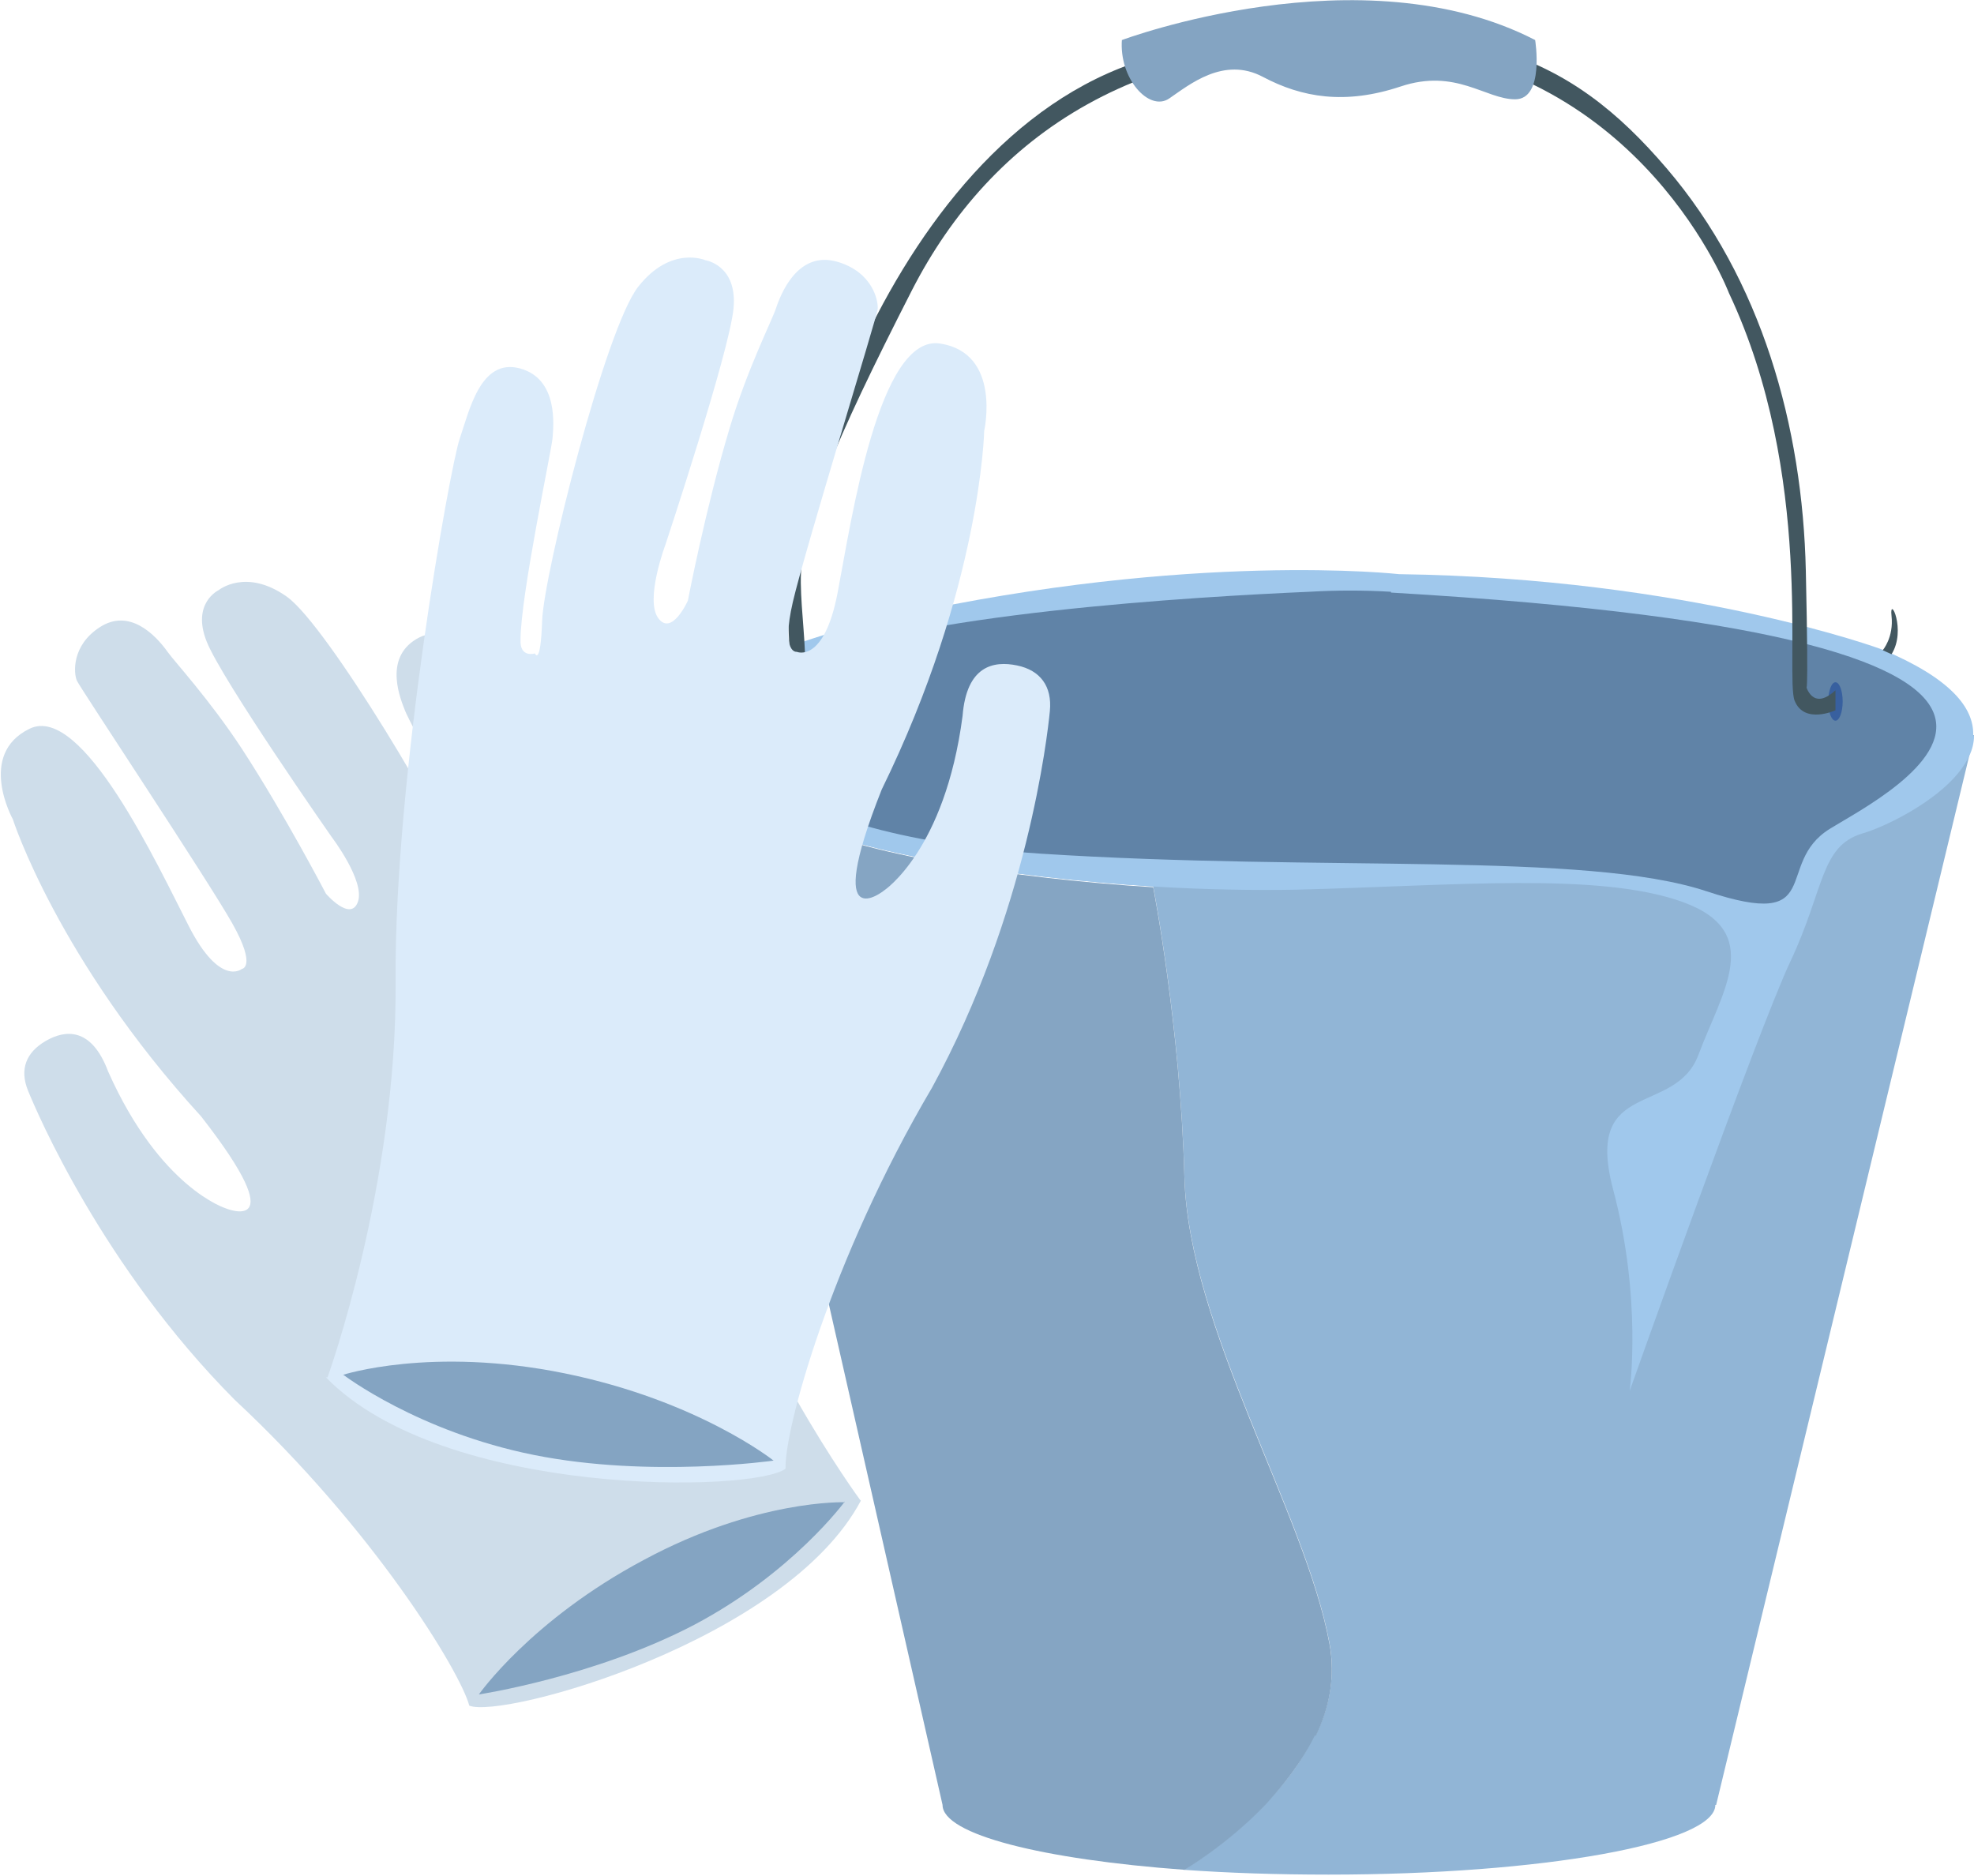
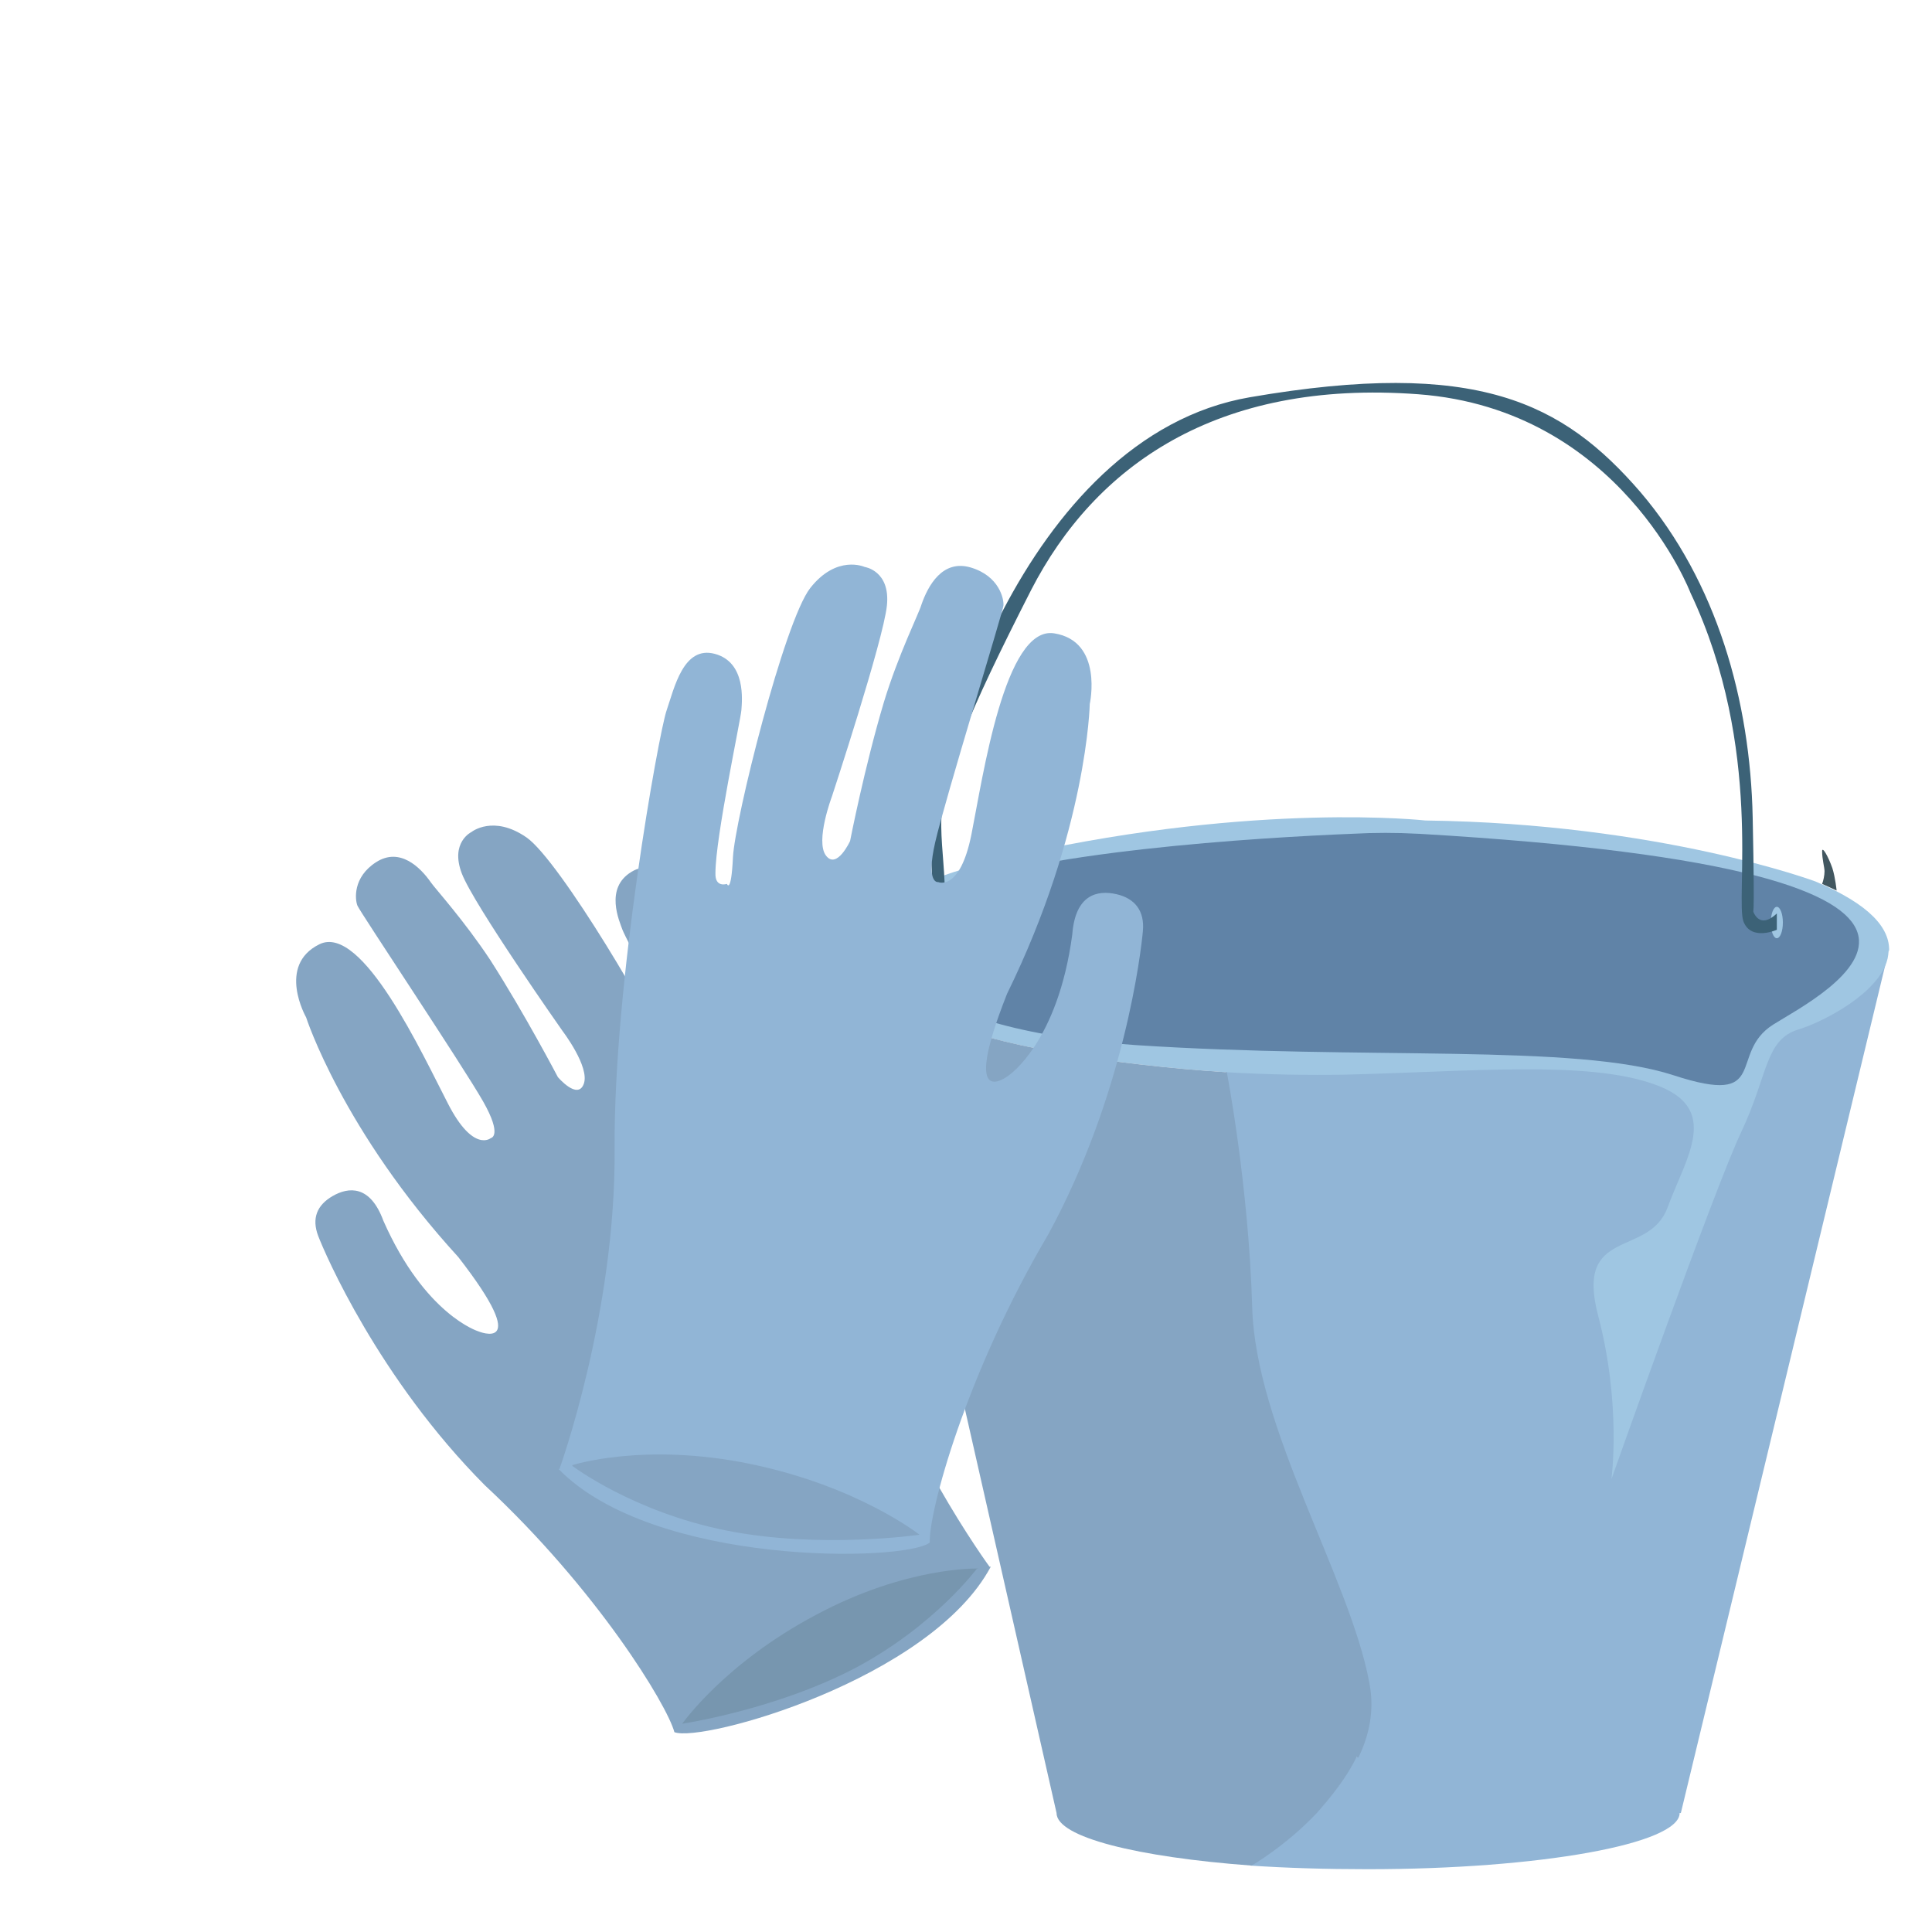
- <svg xmlns="http://www.w3.org/2000/svg" id="Livello_1" viewBox="0 0 24.65 23.42">
+ <svg xmlns="http://www.w3.org/2000/svg" id="Complications" viewBox="0 0 32 32">
  <defs>
-     <style>.cls-1{fill:#38609f;}.cls-1,.cls-2,.cls-3,.cls-4,.cls-5,.cls-6,.cls-7,.cls-8,.cls-9{stroke-width:0px;}.cls-2{fill:#85a5c3;}.cls-3{fill:#6083a7;}.cls-4{fill:#91b5d6;}.cls-5{fill:#84a4c2;}.cls-6{fill:#ceddea;}.cls-7{fill:#a0c8ec;}.cls-8{fill:#425760;}.cls-9{fill:#dbebfa;}</style>
+     <style>.cls-1{fill:#7796af;}.cls-1,.cls-2,.cls-3,.cls-4,.cls-5,.cls-6,.cls-7,.cls-8,.cls-9{stroke-width:0px;}.cls-2{fill:none;}.cls-3{fill:#38609f;}.cls-4{fill:#3c6277;}.cls-5{fill:#85a5c3;}.cls-6{fill:#6083a7;}.cls-7{fill:#9fc6e2;}.cls-8{fill:#91b5d6;}.cls-9{fill:#425760;}</style>
  </defs>
-   <path class="cls-4" d="M24.65,9.19s0,0,0,0l-.06.25-3.16,13.1h-5.62c.24-.25.47-.54.62-.87.17-.35.25-.74.17-1.16-.3-1.62-1.76-3.94-1.81-5.82-.05-1.88-.39-3.62-.39-3.62-1.74-.11-3.68-.41-4.53-.85-.5-.26-1-.61-1.12-.99,0,0,0,0,0,0v-.05s15.9,0,15.9,0Z" />
-   <path class="cls-4" d="M21.42,22.54c0,.48-2.16.87-4.83.87-.64,0-1.25-.02-1.81-.06,0,0,.52-.3,1.01-.81.24-.25.47-.54.62-.87.06,0,.12,0,.17,0,2.67,0,4.83.39,4.83.87Z" />
-   <path class="cls-7" d="M24.65,9.19s0,0,0,0c0,.08-.02.17-.06.25-.23.5-1.05.89-1.34.97-.52.16-.47.7-.89,1.59-.42.89-2.01,5.37-2.01,5.37,0,0,.16-1.15-.21-2.53-.36-1.38.78-.89,1.07-1.67.29-.78.84-1.54-.21-1.91-1.04-.37-2.84-.2-4.8-.15-.53.01-1.16,0-1.81-.04-1.74-.11-3.68-.41-4.53-.85-.5-.26-1-.61-1.12-.99,0,0,0,0,0,0v-.05s-.01,0-.01,0c-.02-.1-.02-.2.02-.31.16-.41.84-.82,2.46-1.18,3.68-.81,6.26-.52,6.26-.52,3.63.05,6.03.94,6.03.94.86.36,1.15.73,1.14,1.07Z" />
-   <path class="cls-3" d="M17.37,7.39c-.34-.02-.68-.02-1.02,0-1.38.06-5.06.27-6.41.92-1.67.81-.5,2.11,3.05,2.35,3.55.23,6.81-.03,8.32.47s.83-.34,1.54-.78,4.6-2.36-5.48-2.95Z" />
-   <path class="cls-8" d="M8.74,8.96s-.29-.34-.29-.81.14.2.29.25.38.07.38.07c0,0-.31.25-.38.49Z" />
-   <path class="cls-8" d="M23.51,8.12s.14-.16.11-.43.19.18,0,.48l-.11-.05Z" />
-   <path class="cls-2" d="M16.42,21.67c-.16.33-.39.62-.62.87-.49.51-1.01.81-1.01.81-1.77-.13-3.02-.44-3.02-.81l-3.02-13.3c.12.38.62.73,1.12.99.85.44,2.79.74,4.53.85,0,0,.34,1.74.39,3.62.05,1.88,1.51,4.2,1.81,5.82.08.42,0,.81-.17,1.16Z" />
-   <ellipse class="cls-1" cx="22.92" cy="8.76" rx=".09" ry=".24" />
-   <ellipse class="cls-1" cx="9.65" cy="8.84" rx=".09" ry=".24" />
-   <path class="cls-8" d="M9.64,8.71s.29.33.2-.96S11.25,1.24,14.77.63s4.85.08,6.04,1.47c1.19,1.39,1.7,3.23,1.74,5.03s0,1.43,0,1.43c0,0,.08.33.37.06v.25s-.39.18-.51-.12.25-2.82-.82-5.09c0,0-1.08-2.84-4.21-3.07-3.13-.23-5.01,1.12-5.99,3.03-.98,1.92-1.4,2.91-1.39,3.66s.25,1.63-.37,1.64v-.21Z" />
-   <path class="cls-5" d="M14.01.5s2.99-1.12,5.16,0c0,0,.12.74-.25.74s-.74-.39-1.43-.16-1.23.14-1.72-.12-.92.1-1.17.27-.63-.25-.59-.74Z" />
-   <path class="cls-6" d="M10.74,18.73s-1.43-1.94-2.09-4.24-2.33-5.63-2.53-5.91-.5-.85-.92-.6-.19.77-.14.9.88,1.68,1.03,2.17c.07.2-.12.2-.12.2,0,0-.02.17-.19-.35s-1.69-3.09-2.2-3.45-.85-.08-.85-.08c0,0-.34.16-.15.64s1.56,2.44,1.56,2.44c0,0,.42.55.33.81s-.4-.1-.4-.1c0,0-.51-.98-1.05-1.81-.4-.61-.85-1.1-.92-1.2-.17-.24-.49-.55-.85-.32s-.33.58-.29.67,1.63,2.48,1.94,3.03.12.57.12.57c0,0-.27.23-.66-.53-.39-.76-1.33-2.79-1.99-2.47s-.21,1.13-.21,1.13c0,0,.56,1.75,2.35,3.71,1.18,1.51.31,1.15.31,1.15,0,0-.82-.25-1.47-1.71-.21-.56-.54-.52-.78-.38s-.33.35-.22.62.93,2.2,2.58,3.86c1.74,1.62,2.82,3.4,2.93,3.82.42.17,3.96-.81,4.89-2.56Z" />
-   <path class="cls-5" d="M10.55,18.75s-.65.89-1.88,1.54c-1.24.65-2.69.87-2.69.87,0,0,.65-.93,2.06-1.68,1.41-.76,2.51-.72,2.51-.72Z" />
-   <path class="cls-9" d="M4.09,17.2s.87-2.4.85-4.94c-.02-2.54.68-6.43.8-6.78s.26-1.01.75-.88.42.73.41.87-.4,1.97-.4,2.52c-.01.23.18.17.18.17,0,0,.07.17.09-.41s.79-3.65,1.2-4.17c.41-.52.84-.33.84-.33,0,0,.4.06.35.6s-.85,2.95-.85,2.95c0,0-.26.69-.09.92s.37-.22.37-.22c0,0,.22-1.15.52-2.15.22-.74.54-1.37.58-1.5.1-.3.33-.71.77-.58s.51.49.5.59-.91,3.01-1.06,3.66.05.62.05.62c0,0,.34.15.51-.74s.51-3.23,1.28-3.11.55,1.09.55,1.09c0,0-.04,1.95-1.28,4.48-.75,1.89.03,1.26.03,1.26,0,0,.76-.5.98-2.18.05-.63.39-.69.68-.63s.44.26.41.57-.28,2.52-1.47,4.7c-1.28,2.17-1.85,4.3-1.83,4.76-.38.3-4.27.37-5.74-1.14Z" />
-   <path class="cls-5" d="M4.29,17.17s.93.71,2.38,1c1.45.29,2.99.07,2.99.07,0,0-.94-.75-2.61-1.09s-2.77.02-2.77.02Z" />
+   <rect class="cls-2" width="32" height="32" />
+   <path class="cls-8" d="M31.28,15.74h0l-.06.27-3.38,14.02h-6.02c.26-.27.5-.58.66-.93.18-.37.27-.79.18-1.24-.32-1.73-1.88-4.22-1.94-6.23-.05-2.01-.42-3.88-.42-3.88-1.86-.12-3.94-.44-4.85-.91-.54-.28-1.07-.65-1.2-1.06h0v-.05h17.02,0Z" />
+   <path class="cls-8" d="M27.82,30.03c0,.51-2.31.93-5.17.93-.69,0-1.34-.02-1.94-.06,0,0,.56-.32,1.08-.87.26-.27.5-.58.66-.93h.18c2.86,0,5.17.42,5.17.93h.01Z" />
+   <path class="cls-7" d="M31.28,15.74h0c0,.09-.02.18-.06.27-.25.54-1.12.95-1.43,1.04-.56.17-.5.75-.95,1.7s-2.15,5.75-2.15,5.75c0,0,.17-1.23-.22-2.71-.39-1.48.84-.95,1.15-1.79.31-.84.9-1.65-.22-2.04-1.11-.4-3.04-.21-5.14-.16-.57.01-1.24,0-1.94-.04-1.86-.12-3.94-.44-4.85-.91-.54-.28-1.07-.65-1.2-1.06h0v-.05h-.01c-.02-.11-.02-.21.02-.33.17-.44.9-.88,2.63-1.26,3.94-.87,6.7-.56,6.7-.56,3.89.05,6.46,1.01,6.46,1.01.92.39,1.23.78,1.22,1.15h.01Z" />
+   <path class="cls-6" d="M23.49,13.81c-.36-.02-.73-.02-1.09,0-1.48.06-5.42.29-6.86.98-1.79.87-.54,2.26,3.27,2.52,3.8.25,7.29-.03,8.91.5s.89-.36,1.65-.84,4.92-2.53-5.87-3.16h0Z" />
+   <path class="cls-9" d="M14.25,15.49s-.31-.36-.31-.87.15.21.31.27.41.07.41.07c0,0-.33.27-.41.52Z" />
+   <path class="cls-9" d="M30.42,14.75s-.02-.21-.07-.37c-.07-.2-.17-.37-.17-.28,0,.13.04.27.04.33,0,.07-.02.16-.04.21l.24.11Z" />
+   <path class="cls-5" d="M22.47,29.1c-.17.35-.42.66-.66.93-.52.55-1.08.87-1.08.87-1.89-.14-3.23-.47-3.23-.87l-3.23-14.24c.13.41.66.78,1.2,1.06.91.47,2.99.79,4.85.91,0,0,.36,1.86.42,3.88.05,2.01,1.62,4.5,1.94,6.23.09.45,0,.87-.18,1.24h-.01Z" />
+   <ellipse class="cls-7" cx="29.43" cy="15.28" rx=".1" ry=".26" />
+   <ellipse class="cls-3" cx="15.22" cy="15.36" rx=".1" ry=".26" />
+   <path class="cls-4" d="M15.21,15.23s.31.35.21-1.03,1.51-6.97,5.28-7.62,5.19.09,6.47,1.57c1.27,1.49,1.82,3.46,1.86,5.39s0,1.53,0,1.53c0,0,.09.35.4.06v.27s-.42.19-.55-.13c-.15-.36.34-2.87-.88-5.45,0,0-1.16-3.04-4.51-3.29-3.35-.25-5.36,1.2-6.41,3.24-1.05,2.06-1.5,3.12-1.49,3.92s.27,1.75-.4,1.76v-.22h.01Z" />
+   <path class="cls-5" d="M16.39,25.95s-1.53-2.08-2.24-4.54-2.49-6.03-2.71-6.33-.54-.91-.98-.64c-.45.27-.2.82-.15.96s.94,1.8,1.1,2.32c.07.21-.13.21-.13.21,0,0-.02.18-.2-.37s-1.81-3.31-2.36-3.69-.91-.09-.91-.09c0,0-.36.17-.16.69s1.67,2.61,1.67,2.61c0,0,.45.59.35.87s-.43-.11-.43-.11c0,0-.55-1.05-1.12-1.94-.43-.65-.91-1.18-.98-1.28-.18-.26-.52-.59-.91-.34s-.35.62-.31.72,1.75,2.66,2.08,3.24.13.61.13.61c0,0-.29.25-.71-.57-.42-.81-1.42-2.99-2.13-2.64s-.22,1.21-.22,1.21c0,0,.6,1.87,2.52,3.97,1.26,1.62.33,1.23.33,1.23,0,0-.88-.27-1.57-1.83-.22-.6-.58-.56-.84-.41s-.35.37-.24.66,1,2.36,2.76,4.13c1.86,1.73,3.02,3.64,3.14,4.09.45.18,4.24-.87,5.24-2.74h-.01Z" />
+   <path class="cls-1" d="M16.19,25.97s-.7.95-2.01,1.65c-1.33.7-2.88.93-2.88.93,0,0,.7-1,2.21-1.8,1.51-.81,2.69-.77,2.69-.77h0Z" />
+   <path class="cls-8" d="M9.27,24.32s.93-2.57.91-5.29c-.02-2.72.73-6.88.86-7.26s.28-1.08.8-.94.45.78.44.93-.43,2.11-.43,2.7c-.01.25.19.18.19.18,0,0,.07.18.1-.44s.85-3.91,1.28-4.46c.44-.56.9-.35.9-.35,0,0,.43.06.37.64s-.91,3.16-.91,3.16c0,0-.28.74-.1.98s.4-.24.4-.24c0,0,.24-1.23.56-2.3.24-.79.58-1.47.62-1.61.11-.32.35-.76.82-.62s.55.52.54.63-.97,3.22-1.13,3.92c-.16.7.05.66.05.66,0,0,.36.16.55-.79s.55-3.46,1.37-3.33.59,1.17.59,1.17c0,0-.04,2.09-1.37,4.8-.8,2.02.03,1.35.03,1.35,0,0,.81-.54,1.05-2.33.05-.67.42-.74.73-.67s.47.28.44.61-.3,2.7-1.57,5.03c-1.37,2.32-1.98,4.6-1.96,5.1-.41.32-4.57.4-6.15-1.22h.02Z" />
+   <path class="cls-5" d="M9.48,24.28s1,.76,2.55,1.07c1.55.31,3.2.07,3.2.07,0,0-1.01-.8-2.79-1.17s-2.97.02-2.97.02h.01Z" />
</svg>
